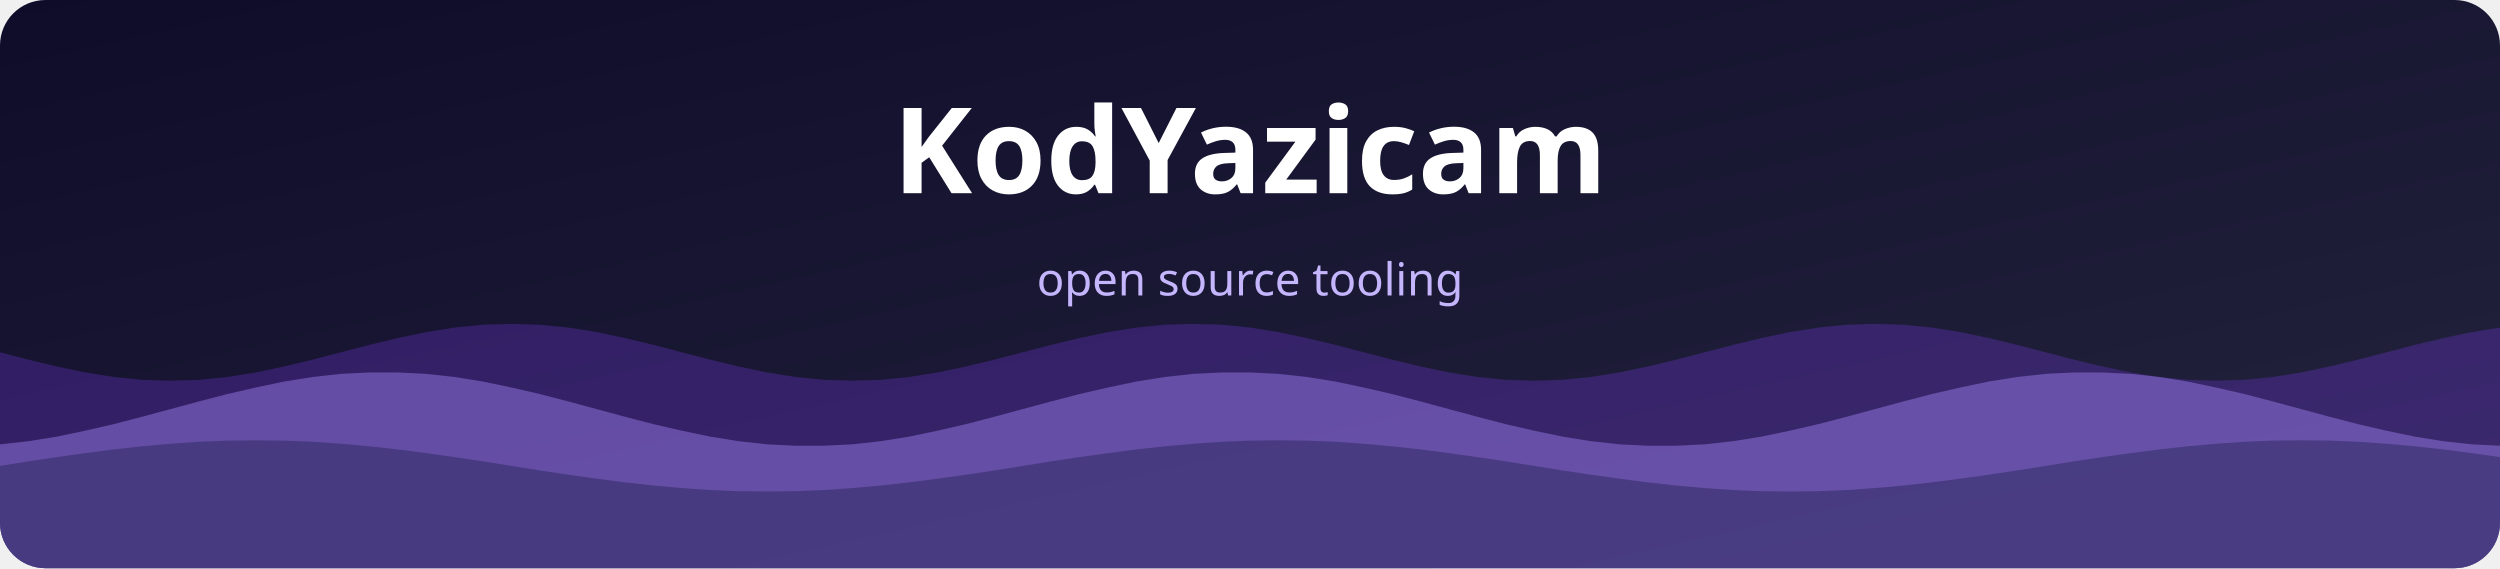
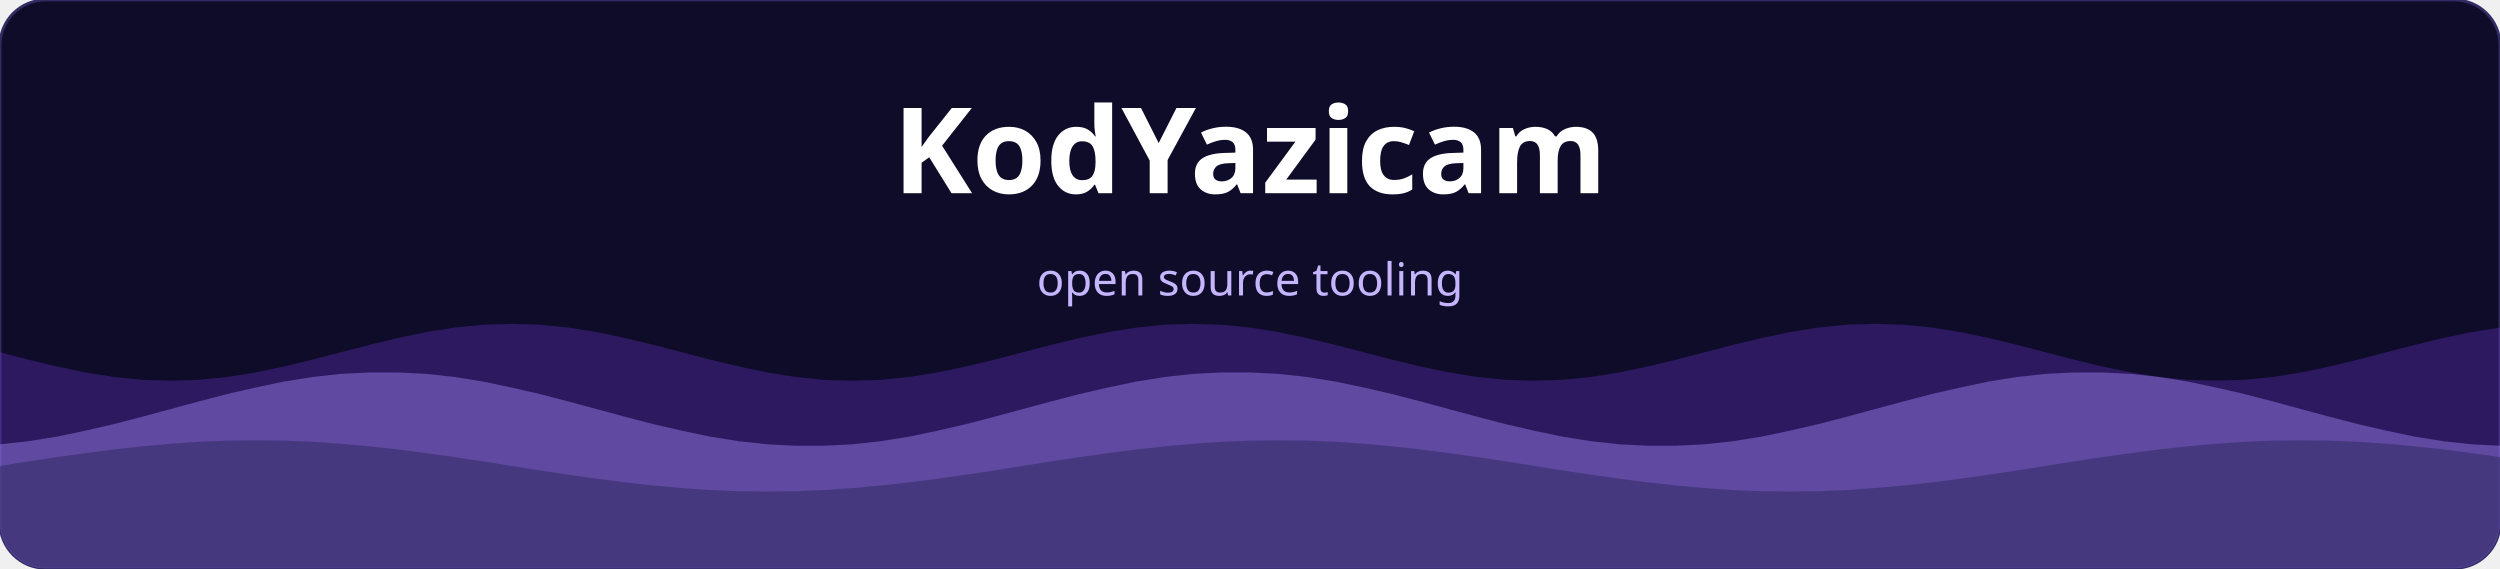
<svg xmlns="http://www.w3.org/2000/svg" width="880" height="200" viewBox="0 0 880 200" role="img" aria-label="KodYazicam">
  <defs>
    <clipPath id="clip-KodYazicammidnight-c4c79594">
      <rect width="880" height="200" rx="16" />
    </clipPath>
  </defs>
-   <defs>
-     <linearGradient id="wave-KodYazicammidnight-c4c79594" x1="0" y1="0" x2="1" y2="1">
-       <stop offset="0%" stop-color="#0f0c29" />
-       <stop offset="100%" stop-color="#24243e" />
-     </linearGradient>
-   </defs>
-   <rect width="880" height="200" rx="16" fill="url(#wave-KodYazicammidnight-c4c79594)" />
+   <rect width="880" height="200" rx="16" fill="#0f0c29" stroke="#302b63" stroke-width="1" />
  <g clip-path="url(#clip-KodYazicammidnight-c4c79594)">
    <path d="M-480.0,124.0L-470.0,126.6L-460.0,129.0L-450.0,131.1L-440.0,132.7L-430.0,133.7L-420.0,134.0L-410.0,133.7L-400.0,132.7L-390.0,131.1L-380.0,129.0L-370.0,126.6L-360.0,124.0L-350.0,121.4L-340.0,119.0L-330.0,116.9L-320.0,115.3L-310.0,114.3L-300.0,114.0L-290.0,114.3L-280.0,115.3L-270.0,116.9L-260.0,119.0L-250.0,121.4L-240.0,124.0L-230.0,126.6L-220.0,129.0L-210.0,131.1L-200.0,132.7L-190.0,133.7L-180.0,134.0L-170.0,133.7L-160.0,132.7L-150.0,131.1L-140.0,129.0L-130.0,126.6L-120.0,124.0L-110.0,121.4L-100.0,119.0L-90.0,116.9L-80.0,115.3L-70.0,114.3L-60.0,114.0L-50.0,114.3L-40.0,115.3L-30.0,116.9L-20.0,119.0L-10.0,121.4L0.0,124.0L10.0,126.6L20.0,129.0L30.0,131.1L40.0,132.7L50.0,133.7L60.0,134.0L70.0,133.7L80.0,132.7L90.0,131.1L100.0,129.0L110.0,126.6L120.0,124.0L130.0,121.4L140.0,119.0L150.0,116.9L160.0,115.3L170.0,114.3L180.0,114.0L190.0,114.3L200.0,115.3L210.0,116.9L220.0,119.0L230.0,121.4L240.0,124.0L250.0,126.6L260.0,129.0L270.0,131.1L280.0,132.7L290.0,133.7L300.0,134.0L310.0,133.7L320.0,132.7L330.0,131.1L340.0,129.0L350.0,126.6L360.0,124.0L370.0,121.4L380.0,119.0L390.0,116.9L400.0,115.3L410.0,114.3L420.0,114.0L430.0,114.3L440.0,115.3L450.0,116.9L460.0,119.0L470.0,121.4L480.0,124.0L490.0,126.6L500.0,129.0L510.0,131.1L520.0,132.7L530.0,133.7L540.0,134.0L550.0,133.7L560.0,132.7L570.0,131.1L580.0,129.0L590.0,126.6L600.0,124.0L610.0,121.4L620.0,119.0L630.0,116.9L640.0,115.3L650.0,114.3L660.0,114.0L670.0,114.3L680.0,115.3L690.0,116.9L700.0,119.0L710.0,121.4L720.0,124.0L730.0,126.6L740.0,129.0L750.0,131.1L760.0,132.7L770.0,133.7L780.0,134.0L790.0,133.7L800.0,132.7L810.0,131.1L820.0,129.0L830.0,126.6L840.0,124.0L850.0,121.4L860.0,119.0L870.0,116.9L880.0,115.3L890.0,114.3L900.0,114.0L910.0,114.3L920.0,115.3L930.0,116.9L940.0,119.0L950.0,121.4L960.0,124.0L970.0,126.6L980.0,129.0L990.0,131.1L1000.0,132.7L1010.0,133.7L1020.0,134.0L1030.0,133.7L1040.0,132.7L1050.0,131.1L1060.0,129.0L1070.0,126.6L1080.0,124.0L1090.0,121.4L1100.0,119.0L1110.0,116.9L1120.0,115.3L1130.0,114.3L1140.0,114.0L1150.0,114.3L1160.0,115.3L1170.0,116.9L1180.0,119.0L1190.0,121.4L1200.0,124.0L1210.0,126.6L1220.0,129.0L1230.0,131.1L1240.0,132.7L1250.0,133.7L1260.0,134.0L1270.0,133.7L1280.0,132.7L1290.0,131.1L1300.0,129.0L1310.0,126.6L1320.0,124.0L1330.0,121.4L1340.0,119.0L1350.0,116.9L1360.0,115.3L1360.0,200L-480.0,200Z" fill="#7c3aed" fill-opacity="0.28" />
    <path d="M-600.0,156.4L-590.0,155.3L-580.0,153.7L-570.0,151.6L-560.0,149.3L-550.0,146.7L-540.0,144.0L-530.0,141.3L-520.0,138.7L-510.0,136.4L-500.0,134.3L-490.0,132.7L-480.0,131.6L-470.0,131.1L-460.0,131.1L-450.0,131.6L-440.0,132.7L-430.0,134.3L-420.0,136.4L-410.0,138.7L-400.0,141.3L-390.0,144.0L-380.0,146.7L-370.0,149.3L-360.0,151.6L-350.0,153.7L-340.0,155.3L-330.0,156.4L-320.0,156.9L-310.0,156.9L-300.0,156.4L-290.0,155.3L-280.0,153.7L-270.0,151.6L-260.0,149.3L-250.0,146.7L-240.0,144.0L-230.0,141.3L-220.0,138.7L-210.0,136.4L-200.0,134.3L-190.0,132.7L-180.0,131.6L-170.0,131.1L-160.0,131.1L-150.0,131.6L-140.0,132.7L-130.0,134.3L-120.0,136.4L-110.0,138.7L-100.0,141.3L-90.0,144.0L-80.0,146.7L-70.0,149.3L-60.0,151.6L-50.0,153.7L-40.0,155.3L-30.0,156.4L-20.0,156.9L-10.0,156.9L0.0,156.4L10.0,155.3L20.0,153.7L30.0,151.6L40.0,149.3L50.0,146.7L60.0,144.0L70.0,141.3L80.0,138.7L90.0,136.4L100.0,134.3L110.0,132.7L120.0,131.6L130.0,131.1L140.0,131.1L150.0,131.6L160.0,132.7L170.0,134.3L180.0,136.4L190.0,138.7L200.0,141.3L210.0,144.0L220.0,146.7L230.0,149.3L240.0,151.6L250.0,153.7L260.0,155.3L270.0,156.4L280.0,156.9L290.0,156.9L300.0,156.4L310.0,155.3L320.0,153.7L330.0,151.6L340.0,149.3L350.0,146.7L360.0,144.0L370.0,141.3L380.0,138.7L390.0,136.4L400.0,134.3L410.0,132.7L420.0,131.6L430.0,131.1L440.0,131.1L450.0,131.6L460.0,132.7L470.0,134.3L480.0,136.4L490.0,138.7L500.0,141.3L510.0,144.0L520.0,146.7L530.0,149.3L540.0,151.6L550.0,153.7L560.0,155.3L570.0,156.4L580.0,156.9L590.0,156.9L600.0,156.4L610.0,155.3L620.0,153.7L630.0,151.6L640.0,149.3L650.0,146.7L660.0,144.0L670.0,141.3L680.0,138.7L690.0,136.4L700.0,134.3L710.0,132.7L720.0,131.6L730.0,131.1L740.0,131.1L750.0,131.6L760.0,132.7L770.0,134.3L780.0,136.4L790.0,138.7L800.0,141.3L810.0,144.0L820.0,146.7L830.0,149.3L840.0,151.6L850.0,153.7L860.0,155.3L870.0,156.4L880.0,156.9L890.0,156.9L900.0,156.4L910.0,155.3L920.0,153.7L930.0,151.6L940.0,149.3L950.0,146.7L960.0,144.0L970.0,141.3L980.0,138.7L990.0,136.4L1000.0,134.3L1010.0,132.7L1020.0,131.6L1030.0,131.1L1040.0,131.1L1050.0,131.6L1060.0,132.7L1070.0,134.3L1080.0,136.4L1090.0,138.7L1100.0,141.3L1110.0,144.0L1120.0,146.7L1130.0,149.3L1140.0,151.6L1150.0,153.7L1160.0,155.3L1170.0,156.4L1180.0,156.9L1190.0,156.9L1200.0,156.4L1210.0,155.3L1220.0,153.7L1230.0,151.6L1240.0,149.3L1250.0,146.7L1260.0,144.0L1270.0,141.3L1280.0,138.7L1290.0,136.4L1300.0,134.3L1310.0,132.7L1320.0,131.6L1330.0,131.1L1340.0,131.1L1350.0,131.6L1360.0,132.7L1370.0,134.3L1380.0,136.4L1390.0,138.7L1400.0,141.3L1410.0,144.0L1420.0,146.7L1430.0,149.3L1440.0,151.6L1450.0,153.7L1460.0,155.3L1470.0,156.4L1480.0,156.9L1480.0,200L-600.0,200Z" fill="#a78bfa" fill-opacity="0.42" />
    <path d="M-720.0,164.0L-710.0,162.4L-700.0,160.9L-690.0,159.5L-680.0,158.2L-670.0,157.1L-660.0,156.2L-650.0,155.5L-640.0,155.1L-630.0,155.0L-620.0,155.1L-610.0,155.5L-600.0,156.2L-590.0,157.1L-580.0,158.2L-570.0,159.5L-560.0,160.9L-550.0,162.4L-540.0,164.0L-530.0,165.6L-520.0,167.1L-510.0,168.5L-500.0,169.8L-490.0,170.9L-480.0,171.8L-470.0,172.5L-460.0,172.9L-450.0,173.0L-440.0,172.9L-430.0,172.5L-420.0,171.8L-410.0,170.9L-400.0,169.8L-390.0,168.5L-380.0,167.1L-370.0,165.6L-360.0,164.0L-350.0,162.4L-340.0,160.9L-330.0,159.5L-320.0,158.2L-310.0,157.1L-300.0,156.2L-290.0,155.5L-280.0,155.1L-270.0,155.0L-260.0,155.1L-250.0,155.5L-240.0,156.2L-230.0,157.1L-220.0,158.2L-210.0,159.5L-200.0,160.9L-190.0,162.4L-180.0,164.0L-170.0,165.6L-160.0,167.1L-150.0,168.5L-140.0,169.8L-130.0,170.9L-120.0,171.8L-110.0,172.5L-100.0,172.9L-90.0,173.0L-80.0,172.9L-70.0,172.5L-60.0,171.8L-50.0,170.9L-40.0,169.8L-30.0,168.5L-20.0,167.1L-10.0,165.6L0.0,164.0L10.0,162.4L20.0,160.9L30.0,159.5L40.0,158.2L50.0,157.1L60.0,156.2L70.0,155.5L80.0,155.1L90.0,155.0L100.0,155.1L110.0,155.5L120.0,156.2L130.0,157.1L140.0,158.2L150.0,159.5L160.0,160.9L170.0,162.4L180.0,164.0L190.0,165.6L200.0,167.1L210.0,168.5L220.0,169.8L230.0,170.9L240.0,171.8L250.0,172.5L260.0,172.9L270.0,173.0L280.0,172.9L290.0,172.5L300.0,171.8L310.0,170.9L320.0,169.8L330.0,168.5L340.0,167.1L350.0,165.6L360.0,164.0L370.0,162.4L380.0,160.9L390.0,159.5L400.0,158.2L410.0,157.1L420.0,156.2L430.0,155.5L440.0,155.1L450.0,155.0L460.0,155.1L470.0,155.5L480.0,156.2L490.0,157.1L500.0,158.2L510.0,159.5L520.0,160.9L530.0,162.4L540.0,164.0L550.0,165.6L560.0,167.1L570.0,168.5L580.0,169.8L590.0,170.9L600.0,171.8L610.0,172.5L620.0,172.9L630.0,173.0L640.0,172.9L650.0,172.5L660.0,171.8L670.0,170.9L680.0,169.8L690.0,168.5L700.0,167.1L710.0,165.6L720.0,164.0L730.0,162.4L740.0,160.9L750.0,159.5L760.0,158.2L770.0,157.1L780.0,156.2L790.0,155.5L800.0,155.1L810.0,155.0L820.0,155.1L830.0,155.5L840.0,156.2L850.0,157.1L860.0,158.2L870.0,159.5L880.0,160.9L890.0,162.4L900.0,164.0L910.0,165.6L920.0,167.1L930.0,168.5L940.0,169.8L950.0,170.9L960.0,171.8L970.0,172.5L980.0,172.9L990.0,173.0L1000.0,172.9L1010.0,172.5L1020.0,171.8L1030.0,170.9L1040.0,169.8L1050.0,168.5L1060.0,167.1L1070.0,165.6L1080.0,164.0L1090.0,162.4L1100.0,160.9L1110.0,159.5L1120.0,158.2L1130.0,157.1L1140.0,156.2L1150.0,155.5L1160.0,155.1L1170.0,155.0L1180.0,155.1L1190.0,155.5L1200.0,156.2L1210.0,157.1L1220.0,158.2L1230.0,159.5L1240.0,160.9L1250.0,162.4L1260.0,164.0L1270.0,165.6L1280.0,167.1L1290.0,168.5L1300.0,169.8L1310.0,170.9L1320.0,171.8L1330.0,172.5L1340.0,172.9L1350.0,173.0L1360.0,172.9L1370.0,172.5L1380.0,171.8L1390.0,170.9L1400.0,169.8L1410.0,168.5L1420.0,167.1L1430.0,165.6L1440.0,164.0L1450.0,162.4L1460.0,160.9L1470.0,159.5L1480.0,158.2L1490.0,157.1L1500.0,156.2L1510.0,155.5L1520.0,155.1L1530.0,155.0L1540.0,155.1L1550.0,155.5L1560.0,156.2L1570.0,157.1L1580.0,158.2L1590.0,159.5L1600.0,160.9L1600.0,200L-720.0,200Z" fill="#302b63" fill-opacity="0.55" />
  </g>
  <text x="440" y="68" text-anchor="middle" fill="#ffffff" font-family="ui-sans-serif, system-ui, sans-serif" font-size="42" font-weight="700">KodYazicam</text>
  <text x="440" y="104" text-anchor="middle" fill="#c4b5fd" font-family="ui-sans-serif, system-ui, sans-serif" font-size="16">open source tooling</text>
</svg>
